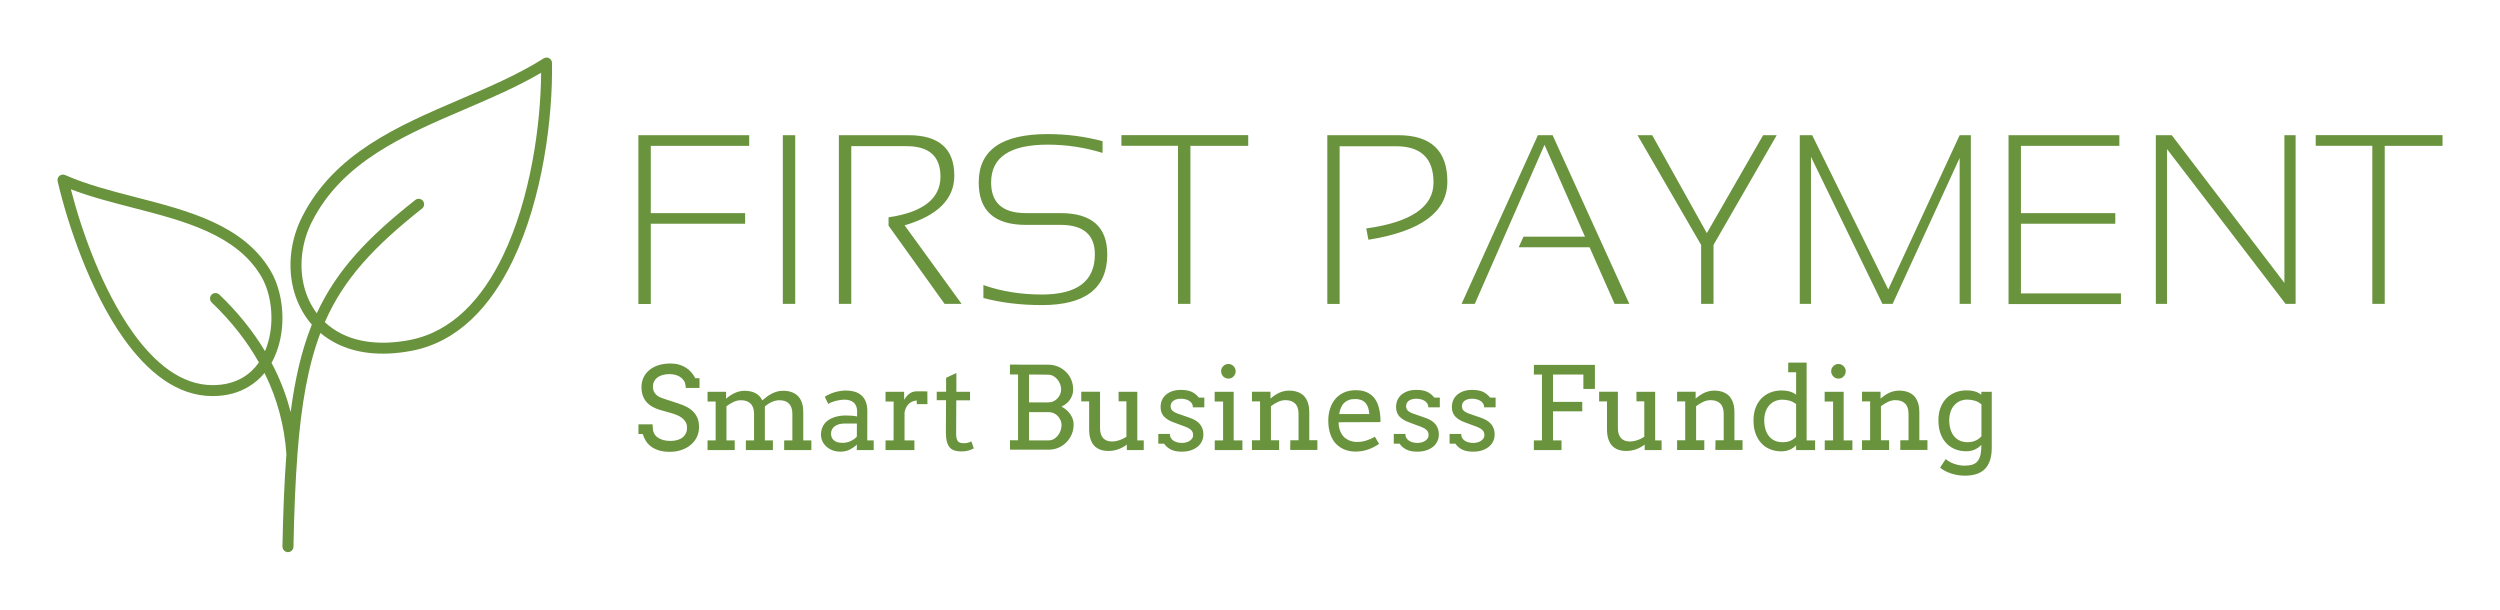
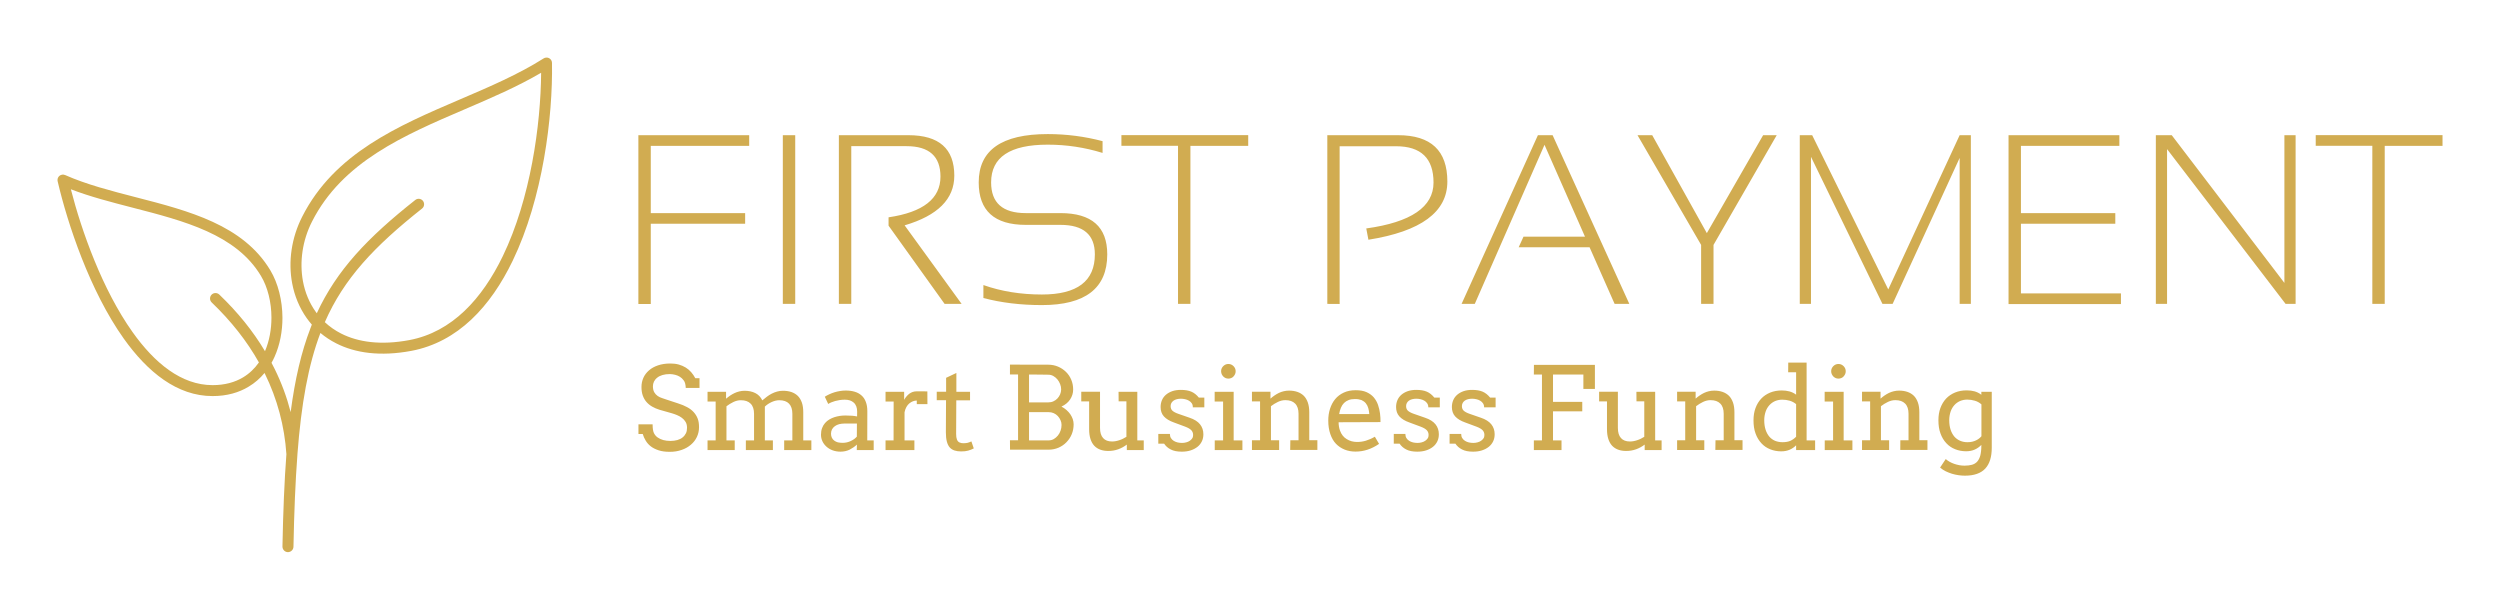
<svg xmlns="http://www.w3.org/2000/svg" version="1.1" id="Layer_1" x="0px" y="0px" viewBox="0 0 3144.7 766.9" style="enable-background:new 0 0 3144.7 766.9;" xml:space="preserve">
  <style type="text/css">
- 	.st0{fill:#69933C;}
+ 	.st0{fill:#d1ac51;}
</style>
  <g id="main_text" transform="translate(97.69965, -7.540889)">
    <path class="st0" d="M844.7,177.6V191H720.9v84.6h118.7V289H720.9v100.9h-15.6V177.6H844.7L844.7,177.6z M902.6,177.6v212.2H887   V177.6H902.6z M957.5,389.8V177.6h87.6c38.4,0,57.6,17,57.6,50.9c0,29.4-20.8,50.2-62.5,62.5l71.7,98.8h-21.4l-70.5-98.4v-10.5   c43.5-6.4,65.3-23.5,65.3-51.2c0-25.5-14.2-38.3-42.7-38.3h-69.5v198.4H957.5L957.5,389.8z M1139.3,382.4v-16.3   c22.3,7.9,46.8,11.9,73.6,11.9c44.4,0,66.6-16.8,66.6-50.5c0-24.7-14.4-37.1-43.3-37.1h-43.6c-39.5,0-59.2-17.8-59.2-53.4   c0-40.6,28.9-60.8,86.8-60.8c23.7,0,46.7,3,69,8.9v14.8c-22.3-6.9-45.3-10.4-69-10.4c-47.5,0-71.2,15.8-71.2,47.5   c0,25.7,14.5,38.6,43.6,38.6h43.6c39.3,0,58.9,17.3,58.9,51.9c0,42.5-27.4,63.8-82.2,63.8C1186.1,391.3,1161.5,388.3,1139.3,382.4   L1139.3,382.4z M1472.4,177.6V191h-72.7v198.8h-15.6V190.9h-71.2v-13.4h159.5V177.6z M1571.9,389.8V177.6h89   c41.4,0,62,19.4,62,58.3c0,38.3-33.1,62.7-99.3,73.2l-2.7-14.2c56.4-7.8,84.6-27.1,84.6-57.7c0-30.5-15.7-45.7-47.2-45.7h-70.9   v198.4L1571.9,389.8L1571.9,389.8z M1757.4,389.8h-16.6l96-212.2h18.5l96.5,212.2h-18.5l-31.5-71.2h-89.2l6.1-13.4h77.3   l-50.9-115.5L1757.4,389.8z M1962.1,177.6h18.5l68.7,123.2l70.8-123.2h17.1l-79.5,138v74.2h-15.6v-74.2L1962.1,177.6z    M2166.2,389.8V177.6h15.6l95.7,194l89.8-194h14.1v212.2h-14.1V206.2L2283,389.8h-12.8l-89.9-185v185H2166.2L2166.2,389.8z    M2568.2,177.6V191h-123.8v84.6h118.7V289h-118.7v87.6h125.8V390h-141.4V177.6H2568.2L2568.2,177.6z M2614.1,389.8V177.6h20   l141.7,185.8V177.6h14.1v212.2h-12.6l-149.1-194.7v194.7H2614.1L2614.1,389.8z M2974.7,177.6V191H2902v198.8h-15.6V190.9h-71.2   v-13.4h159.5V177.6z" />
  </g>
  <g id="slogan_text" transform="translate(100.1996, 44.24036)">
    <path class="st0" d="M760,434.5c-1.5-2.1-3.2-3.7-5-4.8c-1.8-1.1-3.8-2-6-2.5s-4.3-0.9-6.5-0.9c-3.6,0-6.7,0.4-9.4,1.2   c-2.7,0.8-4.9,1.9-6.7,3.4c-1.8,1.4-3.1,3.1-4,4.9c-0.9,1.9-1.3,3.9-1.3,5.9c0,3.1,0.6,5.6,1.7,7.5c1.1,1.9,2.5,3.4,4.2,4.6   s3.6,2.1,5.6,2.7s4,1.3,5.9,2l14.3,4.7c4.3,1.4,8.1,2.9,11.3,4.7c3.3,1.7,6,3.8,8.2,6.2c2.2,2.4,3.9,5.1,5.1,8.2   c1.2,3.1,1.7,6.7,1.7,10.8c0,4.4-0.9,8.5-2.7,12.3s-4.3,7-7.6,9.8c-3.3,2.8-7.1,5-11.6,6.5c-4.5,1.6-9.4,2.4-14.8,2.4   c-5.5,0-10.2-0.6-14.1-1.9s-7.2-2.9-9.9-5s-4.8-4.5-6.4-7.2c-1.6-2.7-2.9-5.4-3.7-8.3h-5.4v-12.2h17.8c0,5.2,0.6,8.9,1.7,11.1   c1.1,2.2,2.6,4,4.6,5.4s4.3,2.5,7.1,3.3c2.7,0.7,5.7,1.1,9,1.1c3.2,0,6.1-0.4,8.7-1.1c2.6-0.8,4.8-1.8,6.6-3.3   c1.8-1.4,3.2-3.2,4.2-5.2s1.4-4.4,1.4-7c0-2.9-0.6-5.3-1.8-7.3s-2.7-3.7-4.6-5.1c-1.9-1.4-3.9-2.6-6.2-3.5   c-2.2-0.9-4.4-1.7-6.5-2.3l-15.5-4.4c-3.4-1-6.5-2.4-9.3-4s-5.2-3.6-7.2-5.9s-3.5-5-4.6-8.1s-1.6-6.7-1.6-10.7   c0-4.1,0.8-7.9,2.4-11.5c1.6-3.6,4-6.7,7.1-9.4s6.9-4.8,11.4-6.3s9.6-2.3,15.4-2.3c3.8,0,7.3,0.4,10.6,1.3c3.2,0.9,6.1,2.2,8.8,3.8   c2.6,1.6,4.9,3.6,6.9,5.9s3.7,4.8,5.1,7.5h5.3v12.2h-17.3C762.2,439.6,761.5,436.5,760,434.5L760,434.5z M789.8,448.6h23.3v8.6h0.1   c1.6-1.4,3.3-2.6,5.1-3.9c1.8-1.2,3.6-2.2,5.5-3.1s3.9-1.6,6-2.1s4.3-0.8,6.5-0.8c5.3,0,9.8,1,13.6,2.9s6.8,5,8.8,9.2   c1.8-1.6,3.7-3.1,5.7-4.6s4-2.8,6.2-3.9s4.4-2,6.7-2.6c2.4-0.7,4.8-1,7.3-1c4,0,7.5,0.5,10.7,1.6s5.8,2.7,8.1,4.9   c2.2,2.2,3.9,5.1,5.1,8.5c1.2,3.5,1.7,7.5,1.7,12.3v35.1h10.2v12.2h-34.2v-12.2h10.3v-33.4c0-5.6-1.4-9.9-4.2-12.8   s-6.9-4.3-12.2-4.3c-3.2,0-6.4,0.8-9.7,2.3s-6.1,3.4-8.5,5.7v42.5H872v12.2h-34v-12.2h10.3v-33.4c0-5.6-1.4-9.9-4.3-12.8   c-2.9-2.9-6.9-4.3-12.3-4.3c-3.1,0-6.1,0.7-9.3,2.2c-3.1,1.5-6.1,3.3-8.8,5.4v42.9H824v12.2h-34.2v-12.2H800v-48.9h-10.2V448.6   L789.8,448.6z M977.7,515c-2.8,2.6-5.9,4.7-9.2,6.4c-3.4,1.6-7.2,2.5-11.5,2.5c-3.6,0-6.9-0.6-9.9-1.7c-3-1.1-5.6-2.7-7.7-4.6   c-2.2-2-3.9-4.2-5.1-6.8c-1.2-2.6-1.8-5.3-1.8-8.3c0-3.1,0.5-5.9,1.4-8.3s2.1-4.5,3.7-6.3s3.3-3.3,5.4-4.5s4.2-2.2,6.4-2.9   c2.2-0.7,4.5-1.2,6.9-1.6c2.3-0.3,4.6-0.5,6.7-0.5c3.4,0,6.2,0.1,8.6,0.3c2.3,0.2,4.4,0.5,6.3,0.9l0.1-6c0-2.6-0.4-4.8-1.1-6.7   c-0.8-1.9-1.8-3.5-3.2-4.7s-3-2.2-4.9-2.8c-1.9-0.6-4-0.9-6.4-0.9c-2.2,0-4.3,0.2-6.4,0.5c-2,0.3-3.9,0.7-5.7,1.2s-3.4,1.1-4.9,1.7   s-2.7,1.3-3.8,2l-4.3-9.1c1.7-1.1,3.7-2.2,5.7-3.1c2.1-1,4.3-1.8,6.5-2.5c2.3-0.7,4.6-1.2,7-1.6s4.7-0.6,7-0.6   c4.2,0,8.1,0.5,11.4,1.5c3.4,1,6.3,2.6,8.6,4.7c2.4,2.1,4.2,4.8,5.4,8.1c1.3,3.3,1.9,7.2,1.9,11.8l-0.1,36.6h8.1v12.2h-21.3   L977.7,515L977.7,515z M959.9,512.8c1.7,0,3.5-0.2,5.2-0.6c1.7-0.4,3.4-1,4.9-1.7s3-1.6,4.3-2.5c1.3-1,2.4-2,3.3-3l0.1-16.5h-15.3   c-2.5,0-4.9,0.3-7,0.8c-2.1,0.6-3.9,1.4-5.4,2.5s-2.7,2.4-3.6,4c-0.8,1.6-1.3,3.4-1.3,5.5c0,1.9,0.4,3.6,1.1,5.1s1.7,2.6,3,3.6   s2.8,1.7,4.6,2.2C955.7,512.6,957.7,512.8,959.9,512.8L959.9,512.8z M1066.4,464.1H1053v-4.5c-1.6,0-3.1,0.3-4.8,0.9   c-1.6,0.6-3.1,1.5-4.6,2.7c-1.4,1.2-2.7,2.7-3.7,4.6c-1.1,1.9-1.8,4.1-2.3,6.6v35.3h12.4v12.2h-36.3v-12.2h10.1l0.1-48.9h-10.2   v-12.2h23.4v10.1c0.8-1.5,1.8-2.9,2.9-4.2c1.1-1.3,2.2-2.4,3.5-3.4s2.7-1.7,4.3-2.3c1.6-0.5,3.3-0.8,5.1-0.8h6.9c0,0,2.2,0,6.5,0.1   L1066.4,464.1L1066.4,464.1z M1102.8,448.6h17.2v10.7h-17.3l-0.2,42.3c0,2.9,0.3,5.2,1,7s1.7,3,3.2,3.7c1.5,0.7,3.1,1,4.9,1   c2,0,3.7-0.2,5.2-0.5c1.5-0.4,3.2-1,4.9-1.8l3,8.8c-2.3,1.2-4.6,2.1-7.1,2.8s-5.4,1-8.8,1c-3.2,0-6-0.4-8.4-1.2s-4.4-2.1-6-3.9   c-1.6-1.8-2.8-4.3-3.6-7.4c-0.8-3.1-1.2-6.9-1.2-11.6l0.2-40.3h-11.7v-10.7h11.8V431l12.9-6.1V448.6L1102.8,448.6z M1170.2,509.6   h10.2v-82.8h-10.2v-12.4l48.2,0.1c4.3,0,8.4,0.8,12.2,2.4s7.1,3.8,10,6.6s5.1,6.1,6.7,9.9s2.4,7.9,2.4,12.3c0,4.6-1.3,8.7-3.8,12.5   s-6.2,6.8-10.9,9c2.3,1.2,4.4,2.6,6.3,4.3s3.5,3.4,4.8,5.3s2.3,4,3.1,6.1c0.7,2.2,1.1,4.4,1.1,6.6c0,4.5-0.8,8.6-2.4,12.5   s-3.9,7.2-6.7,10.1c-2.8,2.9-6.1,5.1-9.9,6.8c-3.8,1.6-7.9,2.5-12.2,2.5h-48.8L1170.2,509.6L1170.2,509.6z M1194.2,474.2v35.5h24.9   c2.3,0,4.4-0.6,6.3-1.7s3.6-2.6,5.1-4.4s2.6-3.9,3.4-6.2c0.8-2.3,1.2-4.7,1.2-7.1c0-2.1-0.4-4.1-1.3-6c-0.8-1.9-2-3.7-3.4-5.2   s-3.1-2.7-5.1-3.6s-4-1.3-6.3-1.3L1194.2,474.2L1194.2,474.2z M1194.2,426.9v35h24.3c2.3,0,4.4-0.4,6.3-1.3c2-0.9,3.7-2.1,5.1-3.6   s2.6-3.3,3.4-5.2c0.8-2,1.3-4,1.3-6.1c0-2.3-0.4-4.6-1.3-6.8c-0.8-2.2-2-4.2-3.5-6c-1.5-1.7-3.2-3.2-5.1-4.2c-2-1.1-4-1.6-6.3-1.6   C1218.5,426.9,1194.2,426.9,1194.2,426.9z M1306.8,448.6h23.6v61.1h8.1v12.2h-21.3V515c-3.3,2.5-6.9,4.5-10.8,5.9s-8,2.1-12.5,2.1   c-3.7,0-7-0.5-10-1.6s-5.5-2.7-7.6-4.9s-3.7-5.1-4.8-8.5c-1.1-3.4-1.7-7.5-1.7-12.3v-35h-9.9v-12.2h23.6v45.6   c0,5.6,1.3,9.8,3.9,12.7c2.6,2.9,6.3,4.3,11.2,4.3c2.9,0,5.9-0.5,9.1-1.6c3.2-1,6.2-2.5,9-4.3v-44.6h-9.8L1306.8,448.6   L1306.8,448.6z M1399,463.2c-0.9-1.4-2.1-2.5-3.6-3.4s-3.1-1.5-4.9-1.9s-3.5-0.6-5.2-0.6c-1.9,0-3.6,0.2-5.2,0.6s-2.9,1-4.1,1.8   c-1.1,0.8-2,1.8-2.7,2.9c-0.6,1.2-1,2.4-1,3.9c0,2.4,0.7,4.4,2.2,5.8s4,2.8,7.5,4l14.1,4.9c6,2,10.4,4.8,13.2,8.3   c2.8,3.5,4.2,7.7,4.2,12.5c0,3.3-0.6,6.2-1.9,8.9c-1.3,2.7-3.1,5-5.5,6.9s-5.2,3.4-8.6,4.5c-3.3,1.1-7.1,1.6-11.2,1.6   c-5.7,0-10.3-0.9-13.9-2.8c-3.6-1.8-6.3-4.3-8.3-7.3h-7.3v-12.2h14.6c0,2,0.4,3.8,1.3,5.2c0.9,1.4,2,2.6,3.5,3.5s3.1,1.6,4.9,2   c1.8,0.4,3.7,0.6,5.5,0.6s3.6-0.2,5.3-0.7c1.7-0.4,3.2-1.1,4.5-2s2.3-1.9,3.1-3.1s1.1-2.6,1.1-4.2c0-2.4-0.8-4.4-2.3-6   s-4.1-3.1-7.8-4.5l-14-5.2c-5.7-2-9.9-4.6-12.7-7.7c-2.8-3.1-4.1-7.1-4.1-11.8c0-3.1,0.6-6,1.7-8.6s2.8-4.9,5-6.8s4.9-3.4,8-4.5   c3.2-1.1,6.8-1.6,10.8-1.6c5.2,0,9.6,0.7,13.1,2.2s6.7,4,9.5,7.5h6.9v12.2h-14.5C1400.3,466.3,1399.9,464.6,1399,463.2L1399,463.2z    M1427.7,448.6h23.9v61.1h11v12.2h-34.8v-12.2h10.5v-48.9h-10.6V448.6L1427.7,448.6z M1435.8,422.7c0-1.2,0.2-2.4,0.7-3.5   s1.2-2.1,2-2.9s1.8-1.5,2.9-2s2.3-0.7,3.6-0.7c1.2,0,2.4,0.2,3.5,0.7s2.1,1.2,2.9,2s1.5,1.8,2,2.9s0.7,2.3,0.7,3.5   c0,1.3-0.2,2.5-0.7,3.6s-1.2,2.1-2,3s-1.8,1.6-2.9,2c-1.1,0.5-2.3,0.7-3.5,0.7c-1.3,0-2.5-0.2-3.6-0.7s-2.1-1.2-2.9-2   c-0.8-0.9-1.5-1.9-2-3C1436.1,425.1,1435.8,423.9,1435.8,422.7z M1522.9,509.6h10.3v-33.4c0-5.6-1.4-9.9-4.3-12.8   s-6.9-4.3-12.3-4.3c-3.1,0-6.1,0.7-9.3,2.2c-3.1,1.5-6.1,3.3-8.8,5.4v42.9h10.3v12.2h-34.2v-12.2h10.2v-48.9h-10.2v-12.2h23.3v8.6   h0.1c1.6-1.4,3.2-2.7,5-3.9c1.8-1.2,3.6-2.3,5.5-3.2s3.9-1.6,6-2.1s4.3-0.8,6.6-0.8c3.9,0,7.4,0.5,10.6,1.6s5.8,2.7,8.1,4.9   c2.2,2.2,3.9,5.1,5.1,8.5c1.2,3.5,1.8,7.5,1.8,12.3v35.1h10.2v12.2h-34.2L1522.9,509.6L1522.9,509.6z M1583.6,486.9   c0,2.1,0.2,4,0.5,5.7s0.7,3.4,1.3,4.9c1.7,4.7,4.5,8.3,8.4,10.6c3.8,2.4,8.2,3.6,13,3.6c3.8,0,7.5-0.5,11.1-1.6s7.4-2.7,11.3-5   l5.3,9c-4.8,3.3-9.6,5.7-14.5,7.3s-9.9,2.4-15.1,2.4c-4.9,0-9.5-0.8-13.7-2.5s-7.8-4.1-10.9-7.3s-5.4-7.3-7.1-12.2   s-2.6-10.5-2.6-17c0-5.2,0.7-10.2,2.2-14.8s3.6-8.7,6.5-12.2s6.5-6.2,10.8-8.2s9.3-3,15-3c5.5,0,10.1,0.8,13.8,2.5   c3.7,1.7,6.7,3.9,9,6.6c2.3,2.8,4.1,5.9,5.3,9.4c1.2,3.5,2,7.1,2.5,10.8c0.2,1.8,0.4,3.6,0.5,5.4s0.1,3.6,0.1,5.4L1583.6,486.9   L1583.6,486.9z M1604.2,457.7c-3.1,0-5.7,0.4-8,1.3s-4.2,2.1-5.8,3.7c-1.6,1.6-2.9,3.6-3.9,6s-1.7,5-2.2,7.9h37.9   c-0.2-2.7-0.6-5.3-1.3-7.6s-1.7-4.3-3.1-6s-3.2-3-5.4-4C1610.2,458.2,1607.5,457.7,1604.2,457.7L1604.2,457.7z M1695.1,463.2   c-0.9-1.4-2.1-2.5-3.6-3.4s-3.1-1.5-4.9-1.9s-3.5-0.6-5.2-0.6c-1.9,0-3.6,0.2-5.2,0.6s-2.9,1-4.1,1.8c-1.1,0.8-2,1.8-2.6,2.9   c-0.6,1.2-1,2.4-1,3.9c0,2.4,0.7,4.4,2.2,5.8s4,2.8,7.5,4l14.1,4.9c6,2,10.4,4.8,13.2,8.3c2.8,3.5,4.2,7.7,4.2,12.5   c0,3.3-0.6,6.2-1.9,8.9c-1.3,2.7-3.1,5-5.5,6.9s-5.2,3.4-8.6,4.5c-3.3,1.1-7.1,1.6-11.2,1.6c-5.7,0-10.3-0.9-13.9-2.8   c-3.6-1.8-6.3-4.3-8.3-7.3h-7.3v-12.2h14.6c0,2,0.4,3.8,1.3,5.2c0.9,1.4,2,2.6,3.5,3.5s3.1,1.6,4.9,2c1.8,0.4,3.7,0.6,5.5,0.6   s3.6-0.2,5.3-0.7c1.7-0.4,3.2-1.1,4.5-2s2.3-1.9,3.1-3.1c0.8-1.2,1.1-2.6,1.1-4.2c0-2.4-0.8-4.4-2.3-6s-4.1-3.1-7.8-4.5l-14-5.2   c-5.7-2-9.9-4.6-12.7-7.7c-2.8-3.1-4.1-7.1-4.1-11.8c0-3.1,0.6-6,1.7-8.6s2.8-4.9,5-6.8s4.9-3.4,8-4.5c3.2-1.1,6.8-1.6,10.8-1.6   c5.2,0,9.6,0.7,13.1,2.2s6.7,4,9.5,7.5h6.9v12.2h-14.5C1696.5,466.3,1696,464.6,1695.1,463.2L1695.1,463.2z M1765.3,463.2   c-0.9-1.4-2.1-2.5-3.6-3.4s-3.1-1.5-4.9-1.9s-3.5-0.6-5.2-0.6c-1.9,0-3.6,0.2-5.2,0.6s-2.9,1-4.1,1.8c-1.1,0.8-2,1.8-2.6,2.9   c-0.6,1.2-1,2.4-1,3.9c0,2.4,0.7,4.4,2.2,5.8s4,2.8,7.5,4l14.1,4.9c6,2,10.4,4.8,13.2,8.3c2.8,3.5,4.2,7.7,4.2,12.5   c0,3.3-0.6,6.2-1.9,8.9c-1.3,2.7-3.1,5-5.5,6.9s-5.2,3.4-8.6,4.5c-3.3,1.1-7.1,1.6-11.2,1.6c-5.7,0-10.3-0.9-13.9-2.8   c-3.6-1.8-6.3-4.3-8.3-7.3h-7.3v-12.2h14.6c0,2,0.4,3.8,1.3,5.2c0.9,1.4,2,2.6,3.5,3.5s3.1,1.6,4.9,2c1.8,0.4,3.7,0.6,5.5,0.6   s3.6-0.2,5.3-0.7c1.7-0.4,3.2-1.1,4.5-2s2.3-1.9,3.1-3.1c0.8-1.2,1.1-2.6,1.1-4.2c0-2.4-0.8-4.4-2.3-6s-4.1-3.1-7.8-4.5l-14-5.2   c-5.7-2-9.9-4.6-12.7-7.7c-2.8-3.1-4.1-7.1-4.1-11.8c0-3.1,0.6-6,1.7-8.6s2.8-4.9,5-6.8s4.9-3.4,8-4.5c3.2-1.1,6.8-1.6,10.8-1.6   c5.2,0,9.6,0.7,13.1,2.2s6.7,4,9.5,7.5h6.9v12.2h-14.5C1766.7,466.3,1766.2,464.6,1765.3,463.2L1765.3,463.2z M1829.3,414.7h76.7   V445h-14.5v-18.1h-38.2v34.4h36.8v11.9h-36.8v36.5h10.7v12.2h-34.8v-12.2h10.2v-82.8h-10.2L1829.3,414.7L1829.3,414.7z    M1958.2,448.6h23.6v61.1h8.1v12.2h-21.3V515c-3.3,2.5-6.9,4.5-10.8,5.9s-8,2.1-12.5,2.1c-3.7,0-7-0.5-10-1.6s-5.5-2.7-7.6-4.9   s-3.7-5.1-4.8-8.5c-1.1-3.4-1.7-7.5-1.7-12.3v-35h-9.9v-12.2h23.6v45.6c0,5.6,1.3,9.8,3.9,12.7c2.6,2.9,6.3,4.3,11.2,4.3   c2.9,0,5.9-0.5,9.1-1.6c3.2-1,6.2-2.5,9-4.3v-44.6h-9.8L1958.2,448.6L1958.2,448.6z M2057.7,509.6h10.3v-33.4   c0-5.6-1.4-9.9-4.3-12.8s-6.9-4.3-12.3-4.3c-3.1,0-6.1,0.7-9.3,2.2c-3.1,1.5-6.1,3.3-8.8,5.4v42.9h10.3v12.2h-34.2v-12.2h10.2   v-48.9h-10.2v-12.2h23.3v8.6h0.1c1.6-1.4,3.2-2.7,5-3.9c1.8-1.2,3.6-2.3,5.5-3.2s3.9-1.6,6-2.1c2.1-0.5,4.3-0.8,6.6-0.8   c3.9,0,7.4,0.5,10.6,1.6c3.2,1.1,5.8,2.7,8.1,4.9c2.2,2.2,3.9,5.1,5.1,8.5c1.2,3.5,1.8,7.5,1.8,12.3v35.1h10.2v12.2h-34.2   L2057.7,509.6L2057.7,509.6z M2149.2,411.9h23.1v97.8h10.7v12.2h-23.9v-6c-2.4,2.4-5.1,4.3-8.2,5.6c-3.1,1.3-6.6,2-10.6,2   c-4.9,0-9.6-0.9-13.8-2.6c-4.3-1.7-8-4.2-11.1-7.6s-5.6-7.4-7.3-12.2c-1.8-4.8-2.6-10.4-2.6-16.6c0-5.7,0.8-10.8,2.5-15.4   s4.1-8.6,7.2-11.9c3.1-3.3,6.9-5.8,11.2-7.6c4.4-1.8,9.3-2.7,14.6-2.7c3.5,0,6.8,0.4,9.7,1.2c2.9,0.8,5.7,2.1,8.4,4.1V424h-10   L2149.2,411.9L2149.2,411.9z M2142,512c3.9,0,7.2-0.6,9.8-1.7c2.6-1.2,5.1-2.9,7.3-5.2v-41c-2.4-2-5.1-3.4-8.1-4.3   c-3.1-0.9-6.2-1.3-9.4-1.3c-3.1,0-6,0.6-8.8,1.7c-2.7,1.2-5.1,2.8-7.2,5.1s-3.7,4.9-4.8,8.1s-1.8,6.9-1.8,11   c0,4.5,0.6,8.5,1.7,11.9c1.1,3.4,2.7,6.3,4.7,8.7c2,2.3,4.5,4.1,7.3,5.3C2135.6,511.4,2138.7,512,2142,512L2142,512z M2195,448.6   h23.9v61.1h11v12.2h-34.8v-12.2h10.5v-48.9H2195C2195,460.8,2195,448.6,2195,448.6z M2203.2,422.7c0-1.2,0.2-2.4,0.7-3.5   s1.2-2.1,2-2.9s1.8-1.5,2.9-2c1.1-0.5,2.3-0.7,3.6-0.7c1.2,0,2.4,0.2,3.5,0.7s2.1,1.2,2.9,2c0.8,0.8,1.5,1.8,2,2.9s0.7,2.3,0.7,3.5   c0,1.3-0.2,2.5-0.7,3.6s-1.2,2.1-2,3s-1.8,1.6-2.9,2c-1.1,0.5-2.3,0.7-3.5,0.7c-1.3,0-2.5-0.2-3.6-0.7s-2.1-1.2-2.9-2   c-0.8-0.9-1.5-1.9-2-3C2203.4,425.1,2203.2,423.9,2203.2,422.7z M2290.2,509.6h10.3v-33.4c0-5.6-1.4-9.9-4.3-12.8   s-6.9-4.3-12.3-4.3c-3.1,0-6.1,0.7-9.3,2.2c-3.1,1.5-6.1,3.3-8.8,5.4v42.9h10.3v12.2H2242v-12.2h10.2v-48.9H2242v-12.2h23.3v8.6   h0.1c1.6-1.4,3.2-2.7,5-3.9c1.8-1.2,3.6-2.3,5.5-3.2s3.9-1.6,6-2.1s4.3-0.8,6.6-0.8c3.9,0,7.4,0.5,10.6,1.6   c3.2,1.1,5.8,2.7,8.1,4.9c2.2,2.2,3.9,5.1,5.1,8.5s1.8,7.5,1.8,12.3v35.1h10.2v12.2h-34.2L2290.2,509.6L2290.2,509.6z    M2392.1,515.4c-2.4,2.5-5.2,4.5-8.4,5.9s-6.8,2.1-10.8,2.1c-4.9,0-9.6-0.9-13.8-2.6c-4.3-1.7-8-4.2-11.1-7.6   c-3.1-3.3-5.6-7.4-7.3-12.2c-1.8-4.8-2.6-10.4-2.6-16.6c0-5.7,0.8-10.8,2.5-15.4s4.1-8.6,7.2-11.9c3.1-3.3,6.9-5.8,11.2-7.6   c4.4-1.8,9.3-2.7,14.6-2.7c3.7,0,7,0.4,9.9,1.2s5.8,2.2,8.6,4.3v-3.7h13.1v70.3c0,11.6-2.7,20.4-8.2,26.3c-5.5,5.9-14,8.9-25.6,8.9   c-2.5,0-5.2-0.2-8-0.6c-2.8-0.4-5.5-1-8.2-1.8s-5.3-1.9-7.9-3.1c-2.6-1.3-4.9-2.8-7.1-4.7l7.1-10.7c1.4,1.2,3,2.4,4.8,3.4   s3.8,1.9,5.8,2.6c2.1,0.7,4.2,1.3,6.4,1.7s4.4,0.6,6.6,0.6c3.6,0,6.8-0.4,9.4-1.1c2.7-0.8,4.9-2.1,6.6-4c1.7-1.9,3-4.5,3.9-7.7   c0.8-3.3,1.3-7.4,1.3-12.4V515.4L2392.1,515.4z M2374.6,512c2.2,0,4.1-0.2,5.9-0.6c1.8-0.4,3.4-1,4.9-1.7s2.7-1.5,3.9-2.4   c1.1-0.9,2.1-1.8,2.9-2.8v-40.1c-2.4-2.1-5.2-3.7-8.3-4.6s-6.3-1.4-9.6-1.4c-3.1,0-6,0.6-8.8,1.7c-2.7,1.2-5.1,2.8-7.2,5.1   c-2,2.2-3.7,4.9-4.8,8.1s-1.8,6.9-1.8,11c0,4.5,0.6,8.5,1.7,11.9c1.1,3.4,2.7,6.3,4.7,8.7c2,2.3,4.5,4.1,7.3,5.3   C2368.2,511.4,2371.3,512,2374.6,512L2374.6,512z" />
  </g>
  <g id="SvgjsG1010" transform="translate(-4.776716, -4.776716) scale(0.9553433)">
    <path class="st0" d="M284.9,526.5c-46.6,0.1-85.7-31.7-117.1-75.9c-44.4-62.5-73.7-150.4-86.9-206.9c-0.9-3.9,1.5-7.8,5.4-8.6   c1.6-0.4,3.1-0.2,4.5,0.4c28,12.4,60.2,20.7,92.7,29.1c70.3,18.1,141.7,36.6,177.5,96.4c10.2,17,15.8,39.6,15.9,62.5   c0,17.6-3.3,35.5-10.4,51.3c-1.2,2.7-2.5,5.3-4,7.9c1.4,2.7,2.8,5.3,4.1,8c9.1,18.4,16.1,37.4,21.1,56.9   c5.7-43.3,14-79.1,26.1-110.5c0.6-1.6,1.2-3.1,1.8-4.7c-2.4-2.8-4.7-5.6-6.8-8.6c-9.6-13.6-16-29.2-19.1-45.7   c-5.4-28.6-1-59.9,13.2-87.8c42.3-83.5,126-119.4,208.4-154.7c38.4-16.4,76.5-32.8,109.5-53.7l0,0c1.1-0.7,2.4-1.1,3.7-1.1   c4-0.1,7.3,3.1,7.3,7.1c1.2,70.8-12,178.1-51.8,260.5c-28.9,59.9-71.9,107-133.5,118.6c-40.7,7.6-73.7,2.9-98.8-9.9   c-7.7-3.9-14.6-8.5-20.8-13.7c-16,42.2-25.2,92.9-30.3,159.9c0,0.2,0,0.3,0,0.4c-2.7,35.5-4.3,75.5-5.2,121.2   c-0.1,4-3.4,7.1-7.4,7.1c-4-0.1-7.1-3.4-7.1-7.4c0.9-45.8,2.5-85.9,5.2-121.6c-2.5-36.9-11.9-72.5-28.4-106.1l-0.4-0.8   c-5.8,7-12.8,13.2-20.9,18C319.6,521.9,303.8,526.5,284.9,526.5L284.9,526.5z M283.8,403.3c-2.9-2.7-3-7.3-0.3-10.2   c2.7-2.9,7.3-3,10.2-0.3c24.4,23.3,44.5,48.3,60.2,74.6c5.8-13.6,8.5-28.9,8.5-44c0-20.4-4.9-40.3-13.8-55.1   c-32.8-54.8-101.3-72.4-168.7-89.8c-28.2-7.3-56.2-14.5-81.6-24.3c14.1,55,41.5,132.2,81.2,188c28.9,40.7,64.2,69.9,105.4,69.9   c16.1,0,29.4-3.8,40.1-10.2c8.5-5.1,15.4-11.8,20.9-19.7C330.2,454.3,309.5,427.9,283.8,403.3L283.8,403.3z M551.8,268.3   c3.1-2.5,7.7-1.9,10.1,1.2s1.9,7.7-1.2,10.1c-63,49.9-102.9,92.2-128,149.6c6.2,5.8,13.4,10.9,21.5,15   c22.5,11.4,52.3,15.6,89.7,8.6c56.4-10.6,96.1-54.6,123.2-110.7c36.4-75.4,49.9-172.5,50.4-241.3c-31.2,18.3-65.8,33.2-100.6,48.1   c-80,34.3-161.2,69.1-201.1,147.9c-12.7,25-16.6,53.1-11.9,78.6c2.7,14.5,8.3,28.2,16.7,40c0.5,0.7,1,1.4,1.5,2.1   C448.4,360.6,489,317.9,551.8,268.3z" />
  </g>
</svg>
